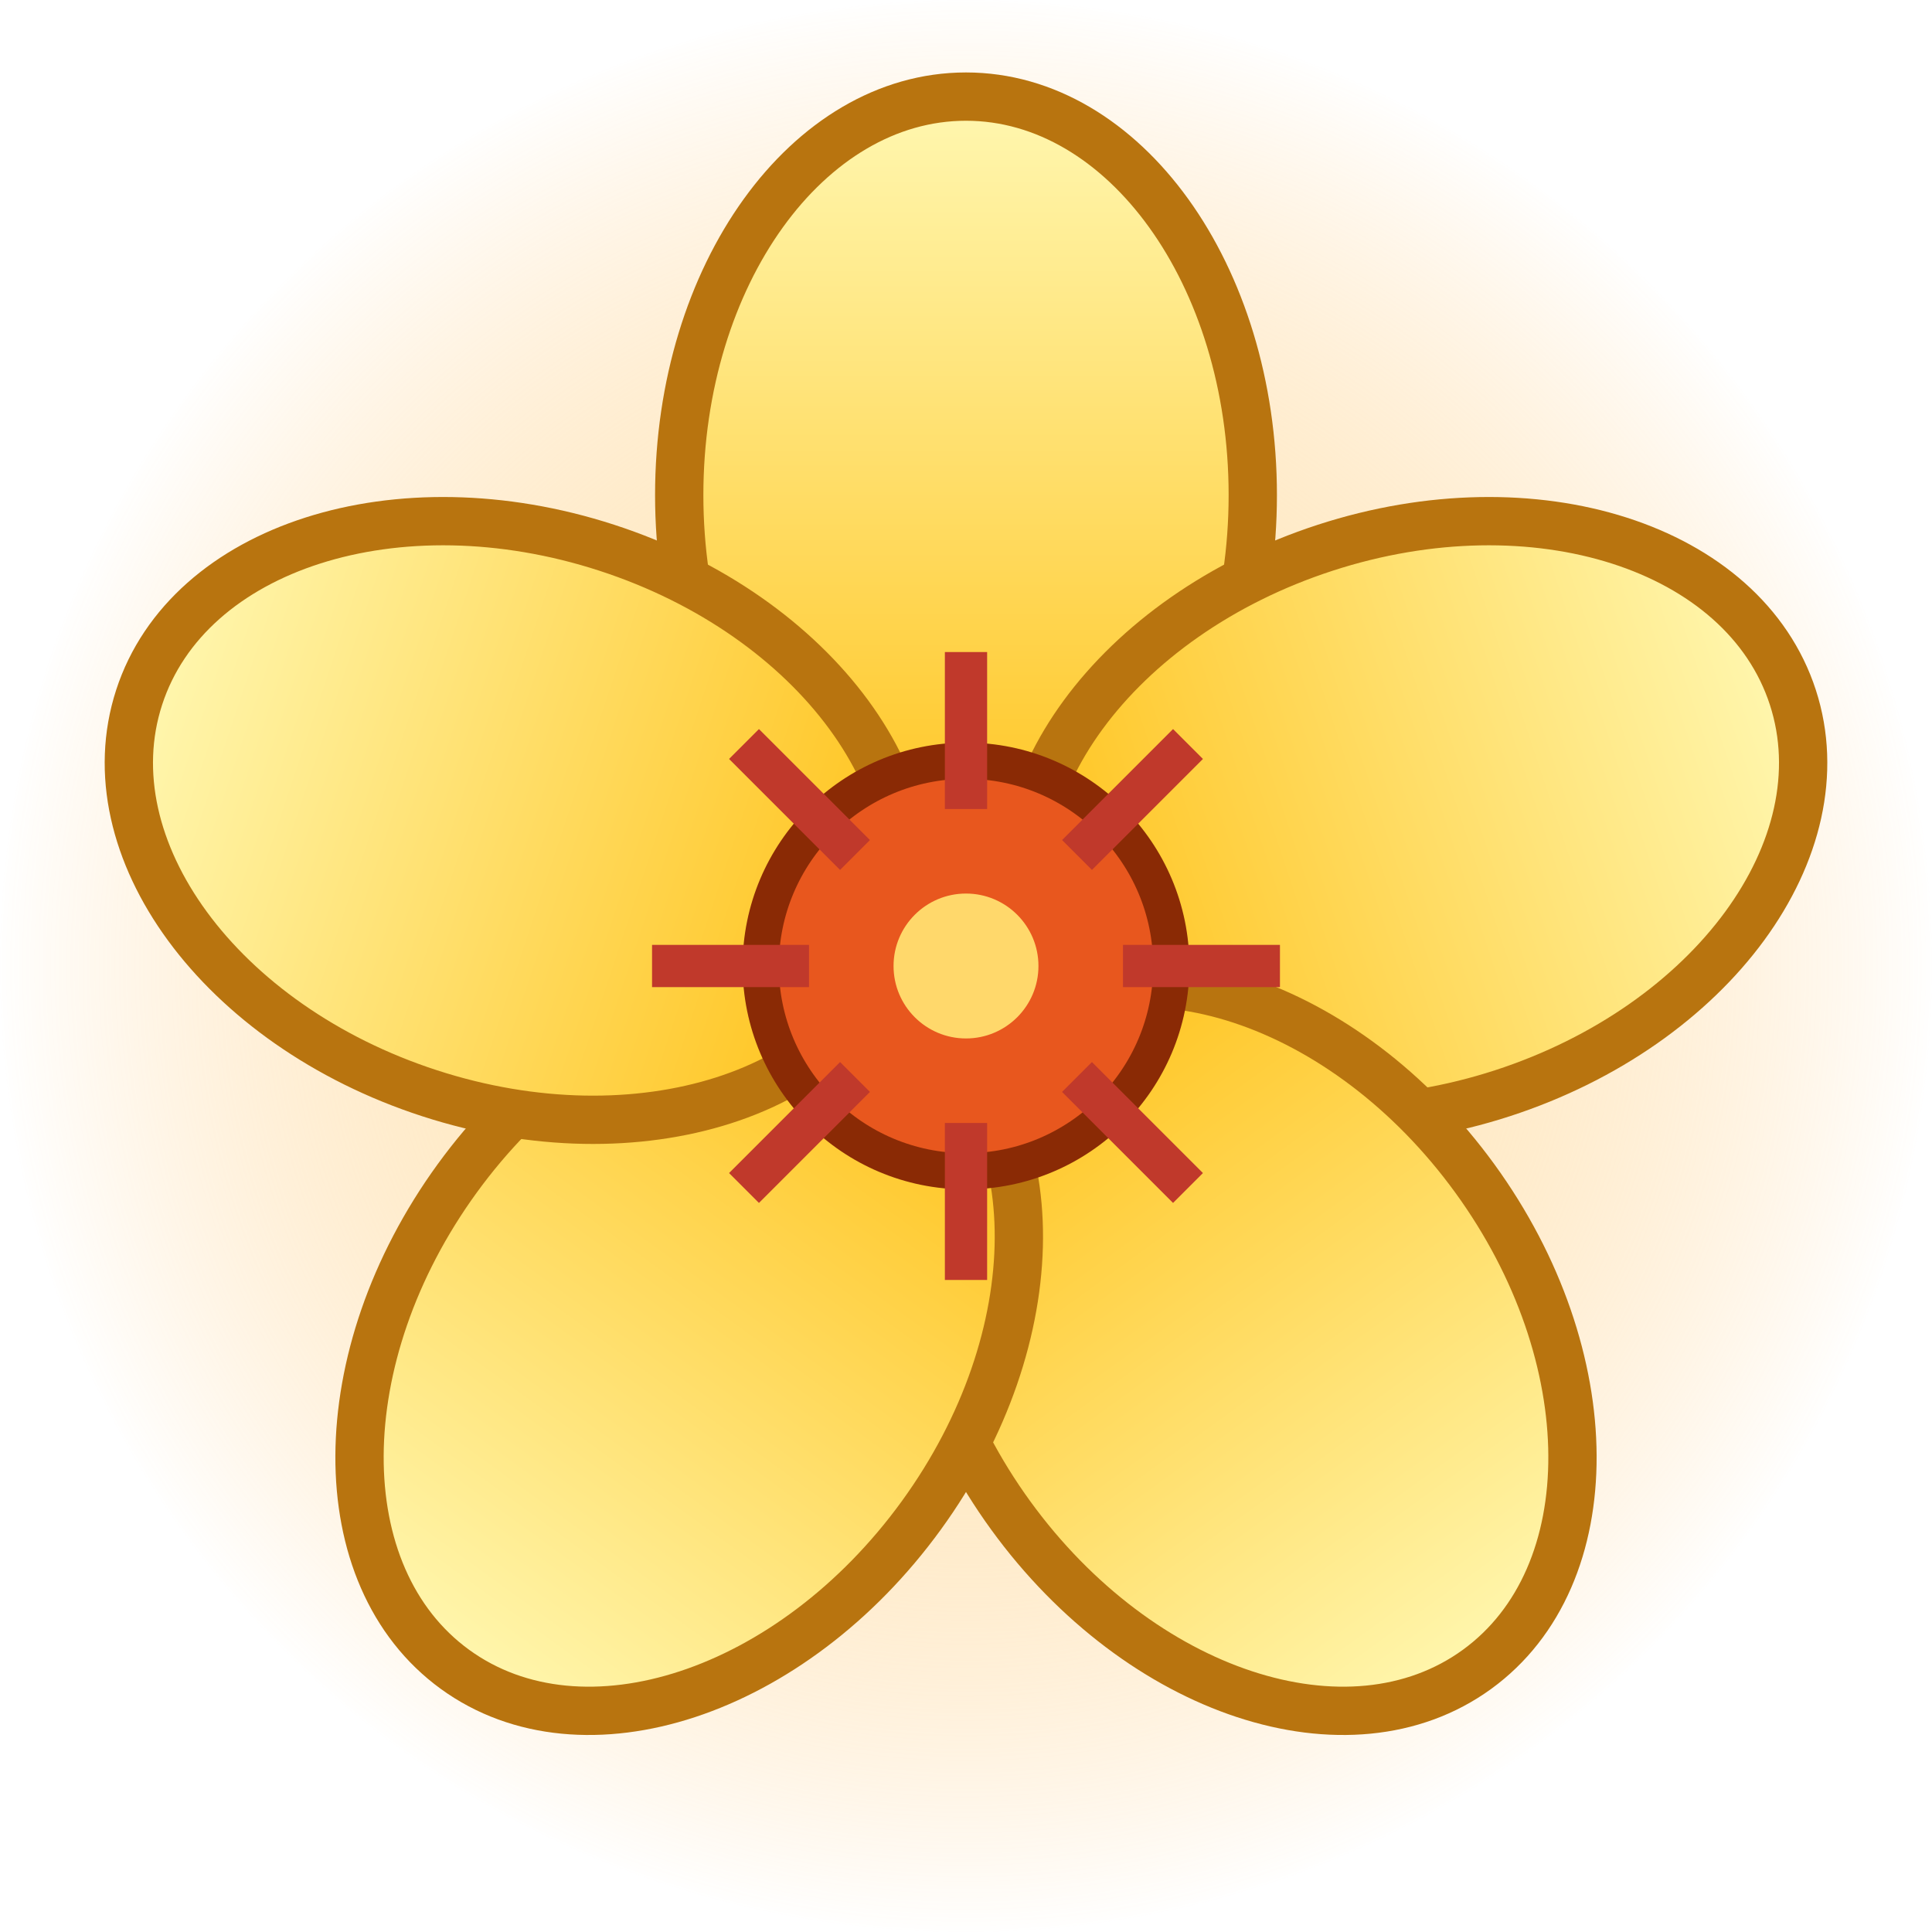
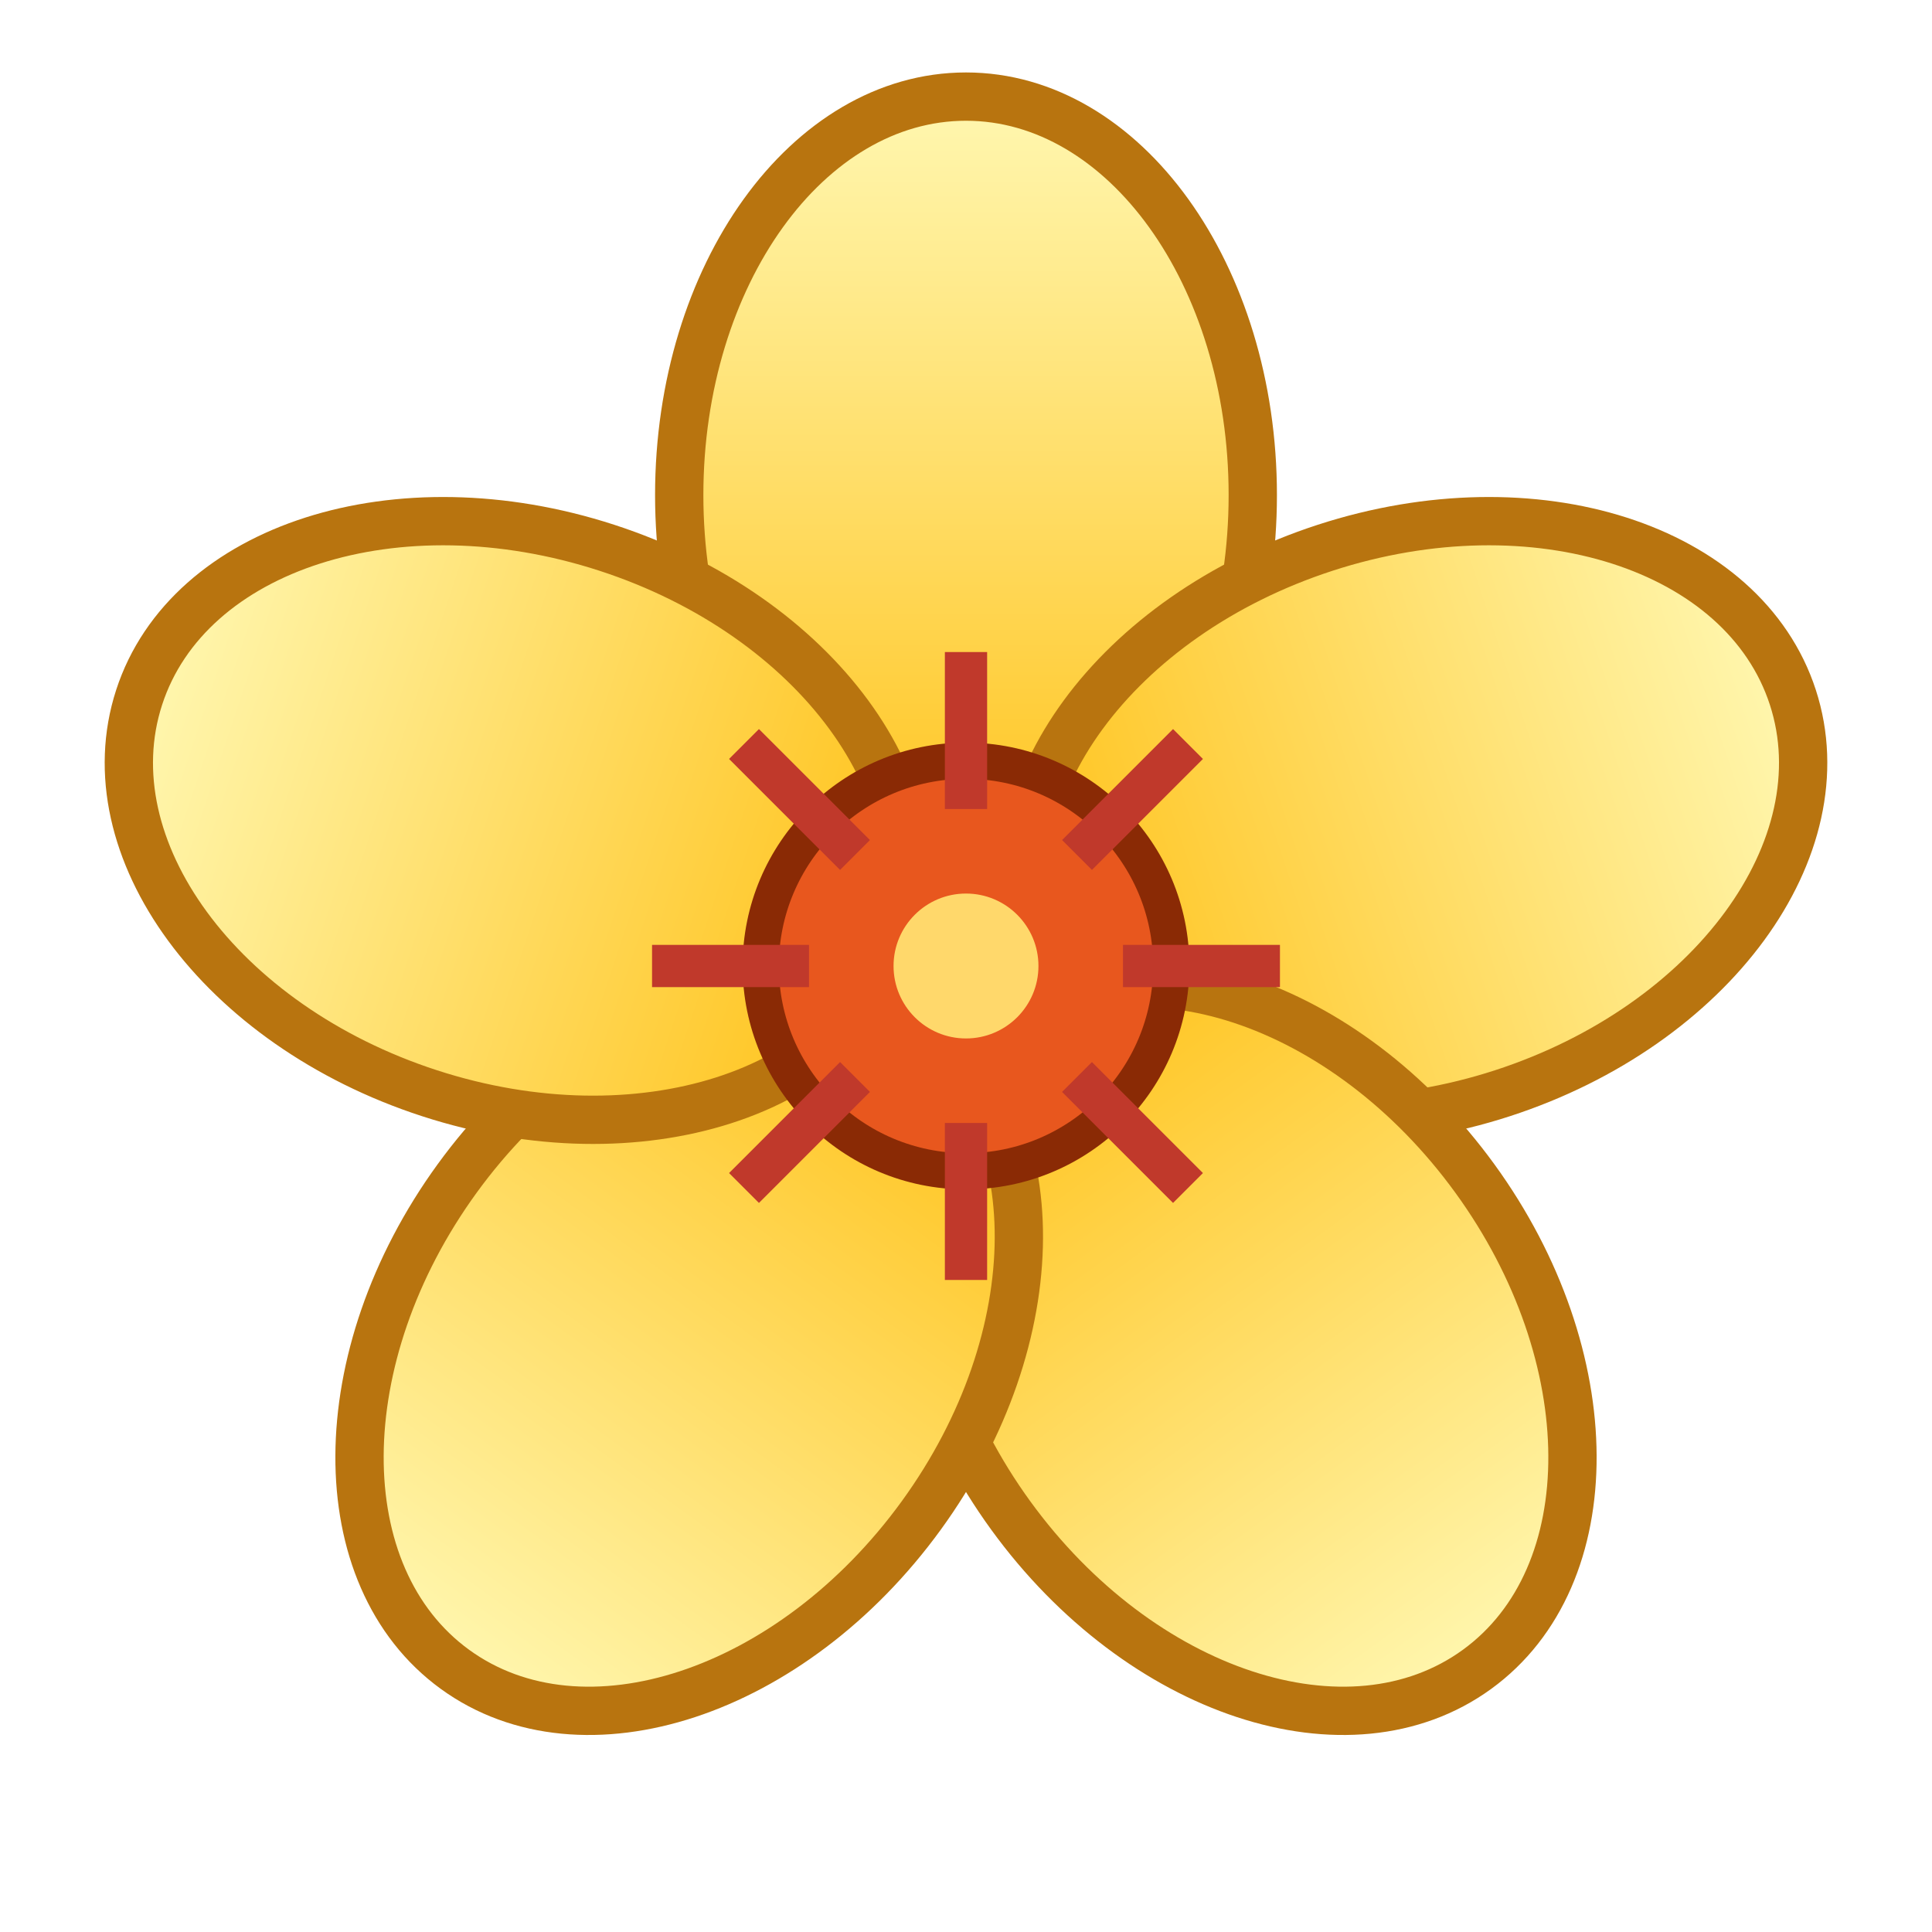
<svg xmlns="http://www.w3.org/2000/svg" width="32" height="32" viewBox="0 0 32 32">
  <defs>
    <linearGradient id="pt" x1="0" y1="0" x2="0" y2="1">
      <stop offset="0" stop-color="#fff7b0" />
      <stop offset="1" stop-color="#ffc21a" />
    </linearGradient>
    <radialGradient id="gl">
      <stop offset="0" stop-color="#fff3c4" stop-opacity=".95" />
      <stop offset="1" stop-color="#ffb347" stop-opacity="0" />
    </radialGradient>
  </defs>
-   <circle cx="16" cy="16" r="16" fill="url(#gl)" />
  <ellipse cx="16" cy="8.20" rx="4.75" ry="6.60" fill="url(#pt)" stroke="#b8740f" stroke-width=".8" transform="rotate(0 16 16)" />
  <ellipse cx="16" cy="8.20" rx="4.75" ry="6.60" fill="url(#pt)" stroke="#b8740f" stroke-width=".8" transform="rotate(72 16 16)" />
  <ellipse cx="16" cy="8.20" rx="4.75" ry="6.60" fill="url(#pt)" stroke="#b8740f" stroke-width=".8" transform="rotate(144 16 16)" />
  <ellipse cx="16" cy="8.20" rx="4.75" ry="6.60" fill="url(#pt)" stroke="#b8740f" stroke-width=".8" transform="rotate(216 16 16)" />
  <ellipse cx="16" cy="8.20" rx="4.75" ry="6.60" fill="url(#pt)" stroke="#b8740f" stroke-width=".8" transform="rotate(288 16 16)" />
  <circle cx="16" cy="16" r="3.4" fill="#e8571e" stroke="#8a2a05" stroke-width=".6" />
  <line x1="16" y1="13.4" x2="16" y2="10.8" stroke="#c0392b" stroke-width=".7" transform="rotate(0 16 16)" />
  <line x1="16" y1="13.4" x2="16" y2="10.8" stroke="#c0392b" stroke-width=".7" transform="rotate(45 16 16)" />
  <line x1="16" y1="13.4" x2="16" y2="10.8" stroke="#c0392b" stroke-width=".7" transform="rotate(90 16 16)" />
  <line x1="16" y1="13.4" x2="16" y2="10.8" stroke="#c0392b" stroke-width=".7" transform="rotate(135 16 16)" />
  <line x1="16" y1="13.4" x2="16" y2="10.8" stroke="#c0392b" stroke-width=".7" transform="rotate(180 16 16)" />
  <line x1="16" y1="13.4" x2="16" y2="10.8" stroke="#c0392b" stroke-width=".7" transform="rotate(225 16 16)" />
  <line x1="16" y1="13.4" x2="16" y2="10.8" stroke="#c0392b" stroke-width=".7" transform="rotate(270 16 16)" />
  <line x1="16" y1="13.4" x2="16" y2="10.8" stroke="#c0392b" stroke-width=".7" transform="rotate(315 16 16)" />
  <circle cx="16" cy="16" r="1.2" fill="#ffd86b" />
</svg>
